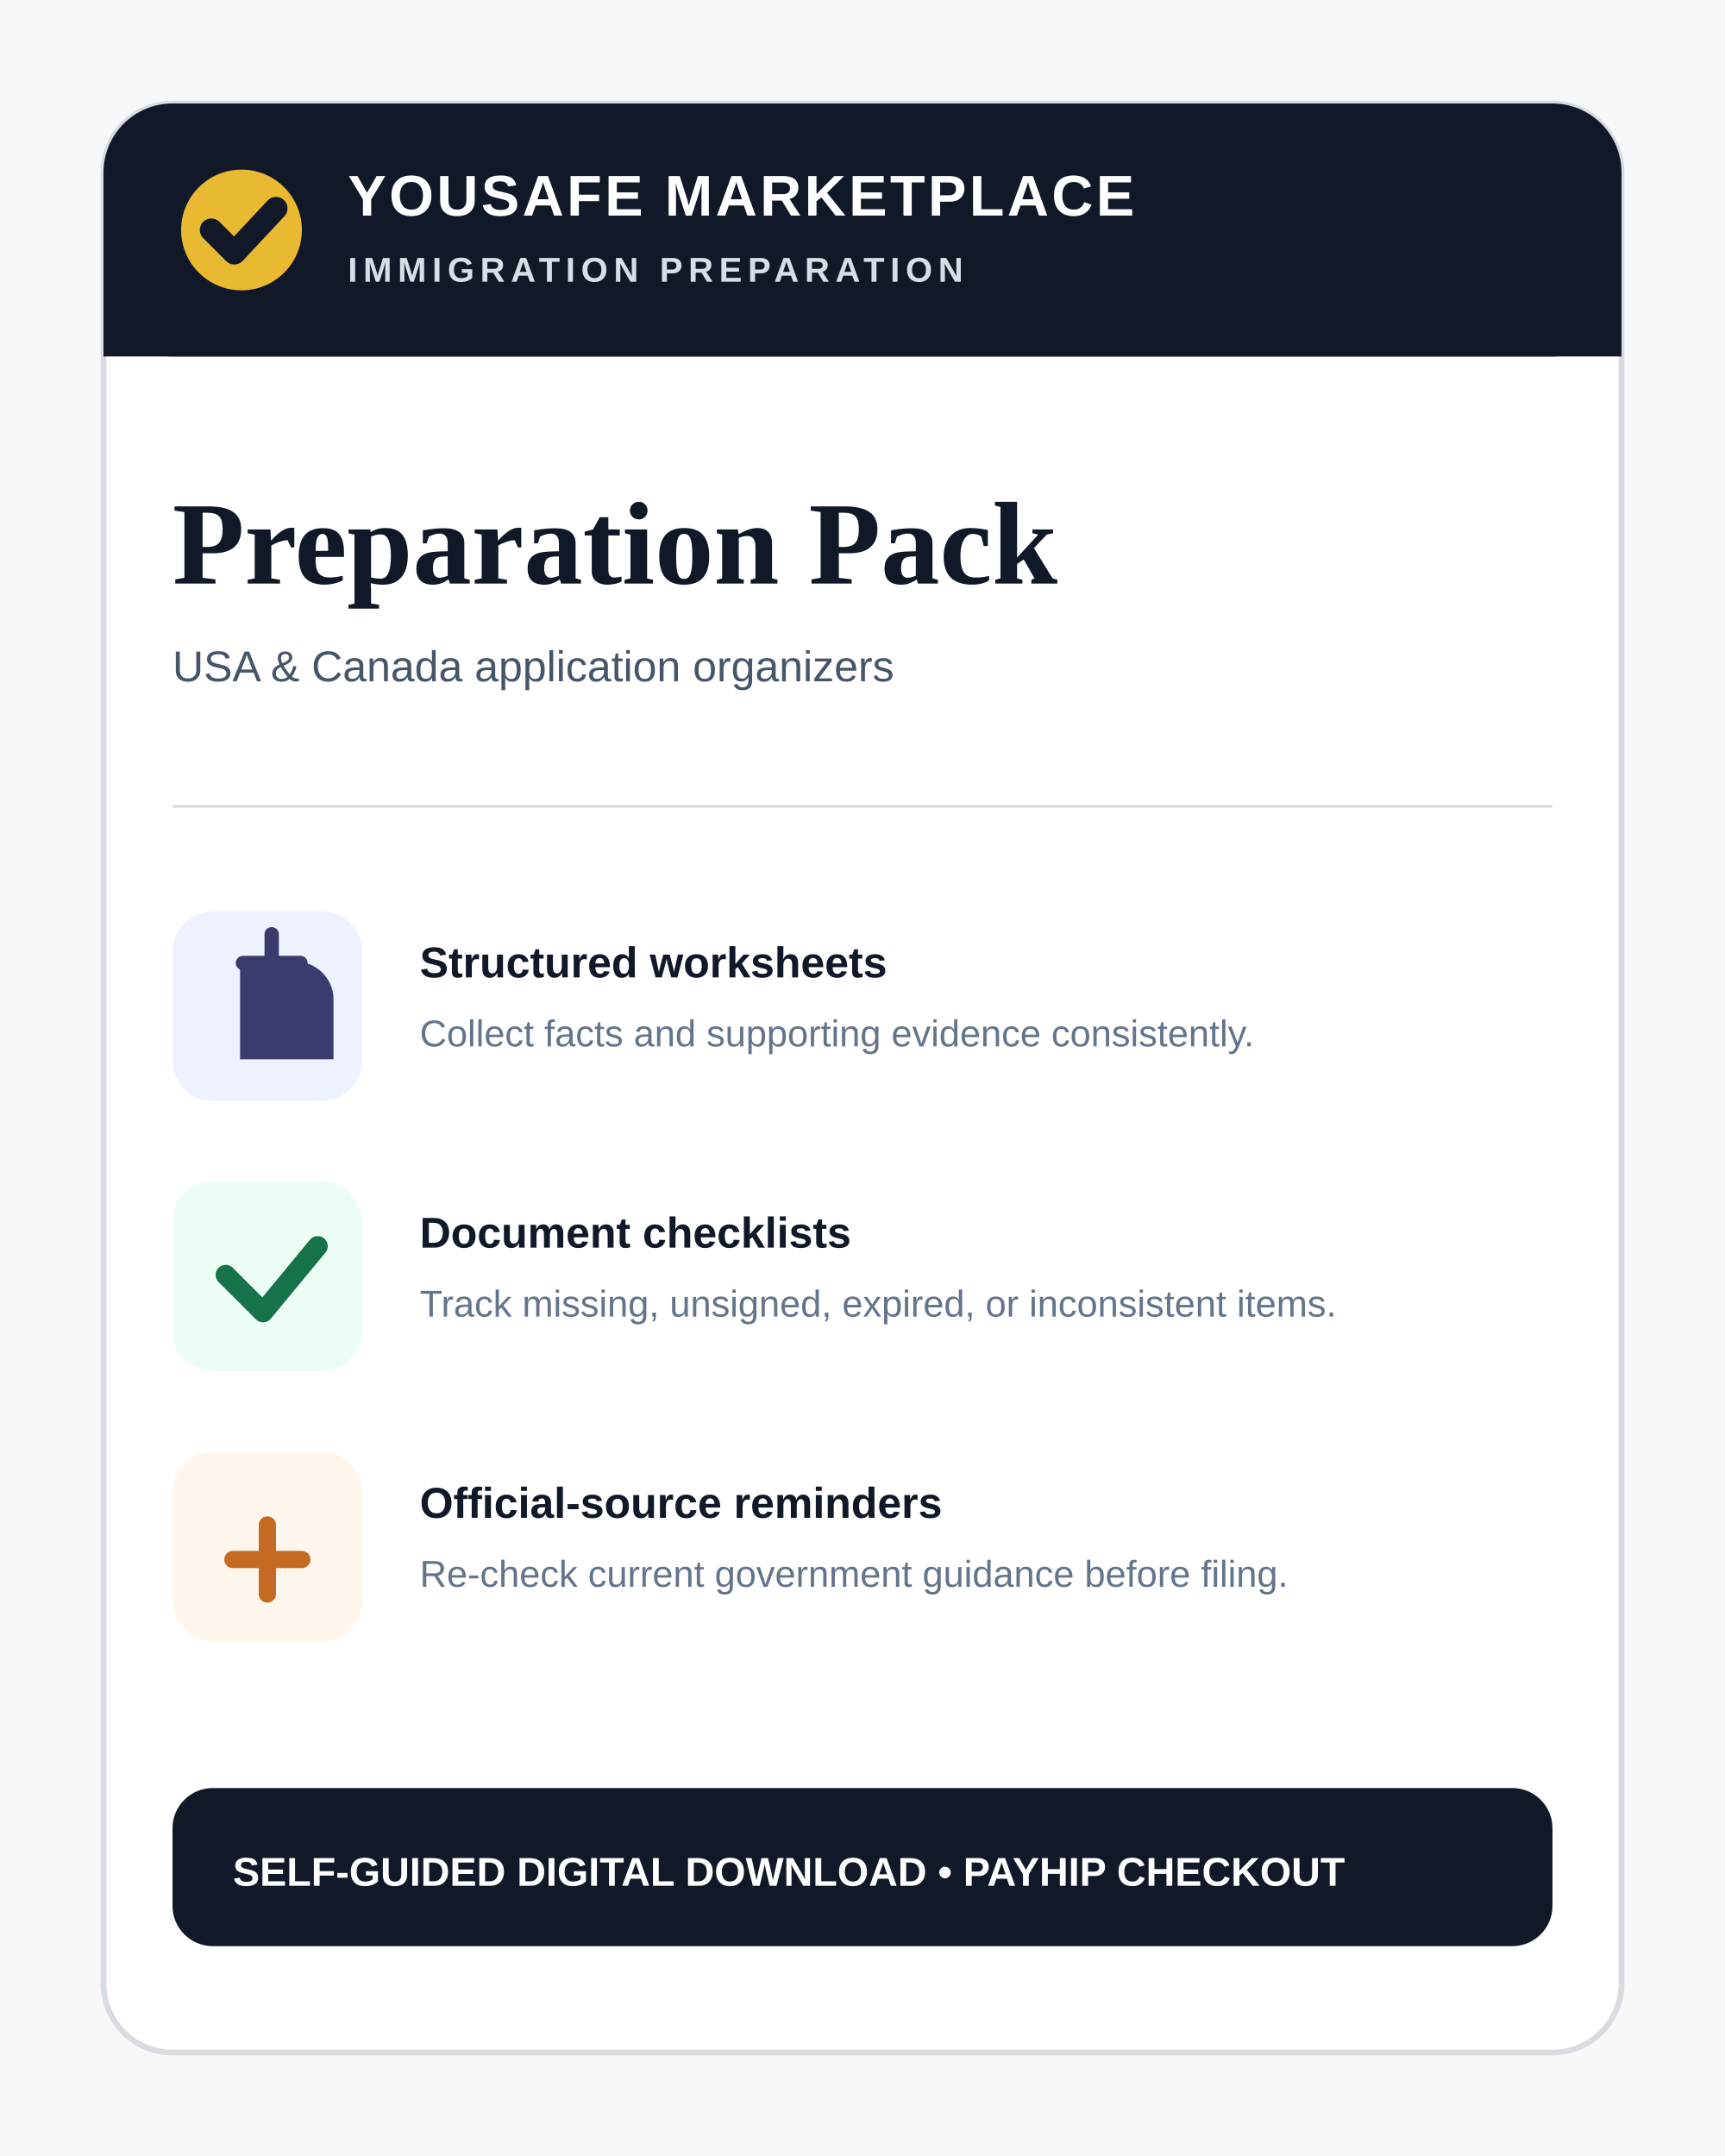
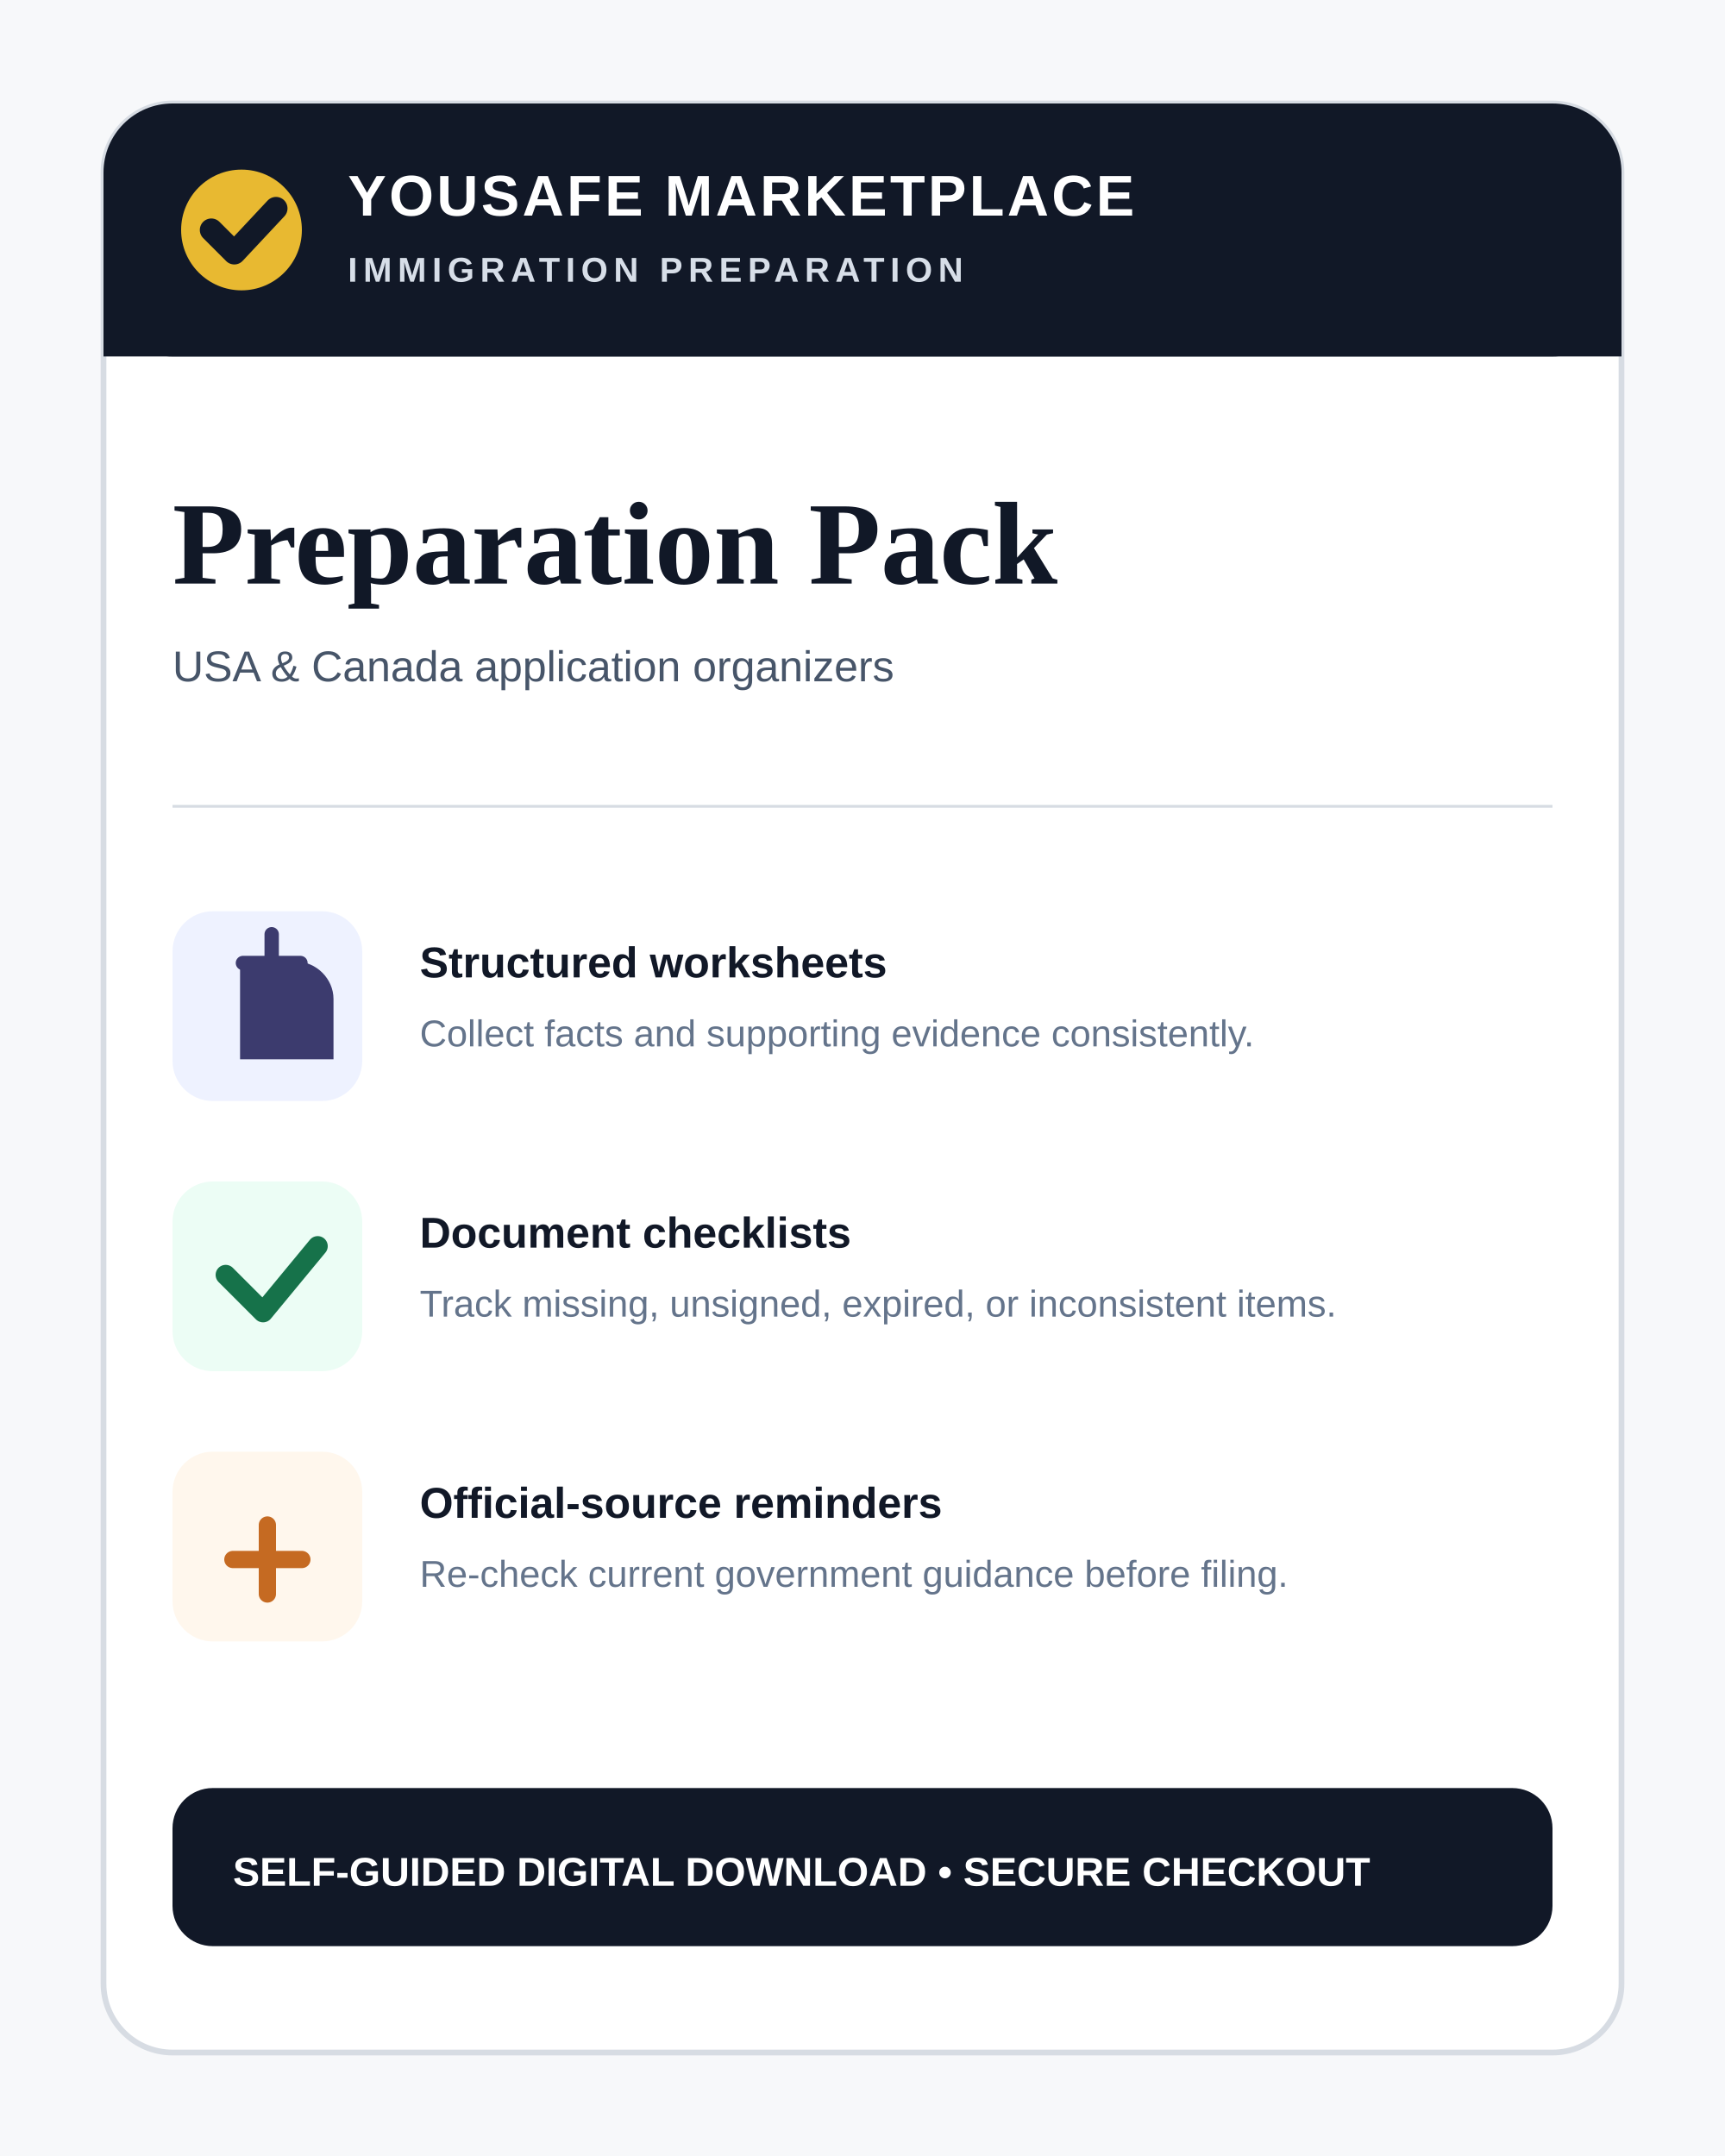
<svg xmlns="http://www.w3.org/2000/svg" width="1200" height="1500" viewBox="0 0 1200 1500" fill="none">
  <rect width="1200" height="1500" fill="#F7F8FA" />
  <rect x="72" y="72" width="1056" height="1356" rx="48" fill="#FFFFFF" stroke="#D7DCE3" stroke-width="4" />
  <rect x="72" y="72" width="1056" height="176" rx="48" fill="#111827" />
  <rect x="72" y="198" width="1056" height="50" fill="#111827" />
  <circle cx="168" cy="160" r="42" fill="#E8B931" />
  <path d="M147 160L163 176L192 145" stroke="#111827" stroke-width="16" stroke-linecap="round" stroke-linejoin="round" />
  <text x="242" y="150" font-family="Arial, Helvetica, sans-serif" font-size="40" font-weight="700" fill="#FFFFFF" letter-spacing="2">YOUSAFE MARKETPLACE</text>
  <text x="242" y="196" font-family="Arial, Helvetica, sans-serif" font-size="24" font-weight="600" fill="#D7DEE8" letter-spacing="4">IMMIGRATION PREPARATION</text>
  <text x="120" y="406" font-family="Georgia, 'Times New Roman', serif" font-size="82" font-weight="700" fill="#111827">Preparation Pack</text>
  <text x="120" y="474" font-family="Arial, Helvetica, sans-serif" font-size="30" font-weight="500" fill="#475569">USA &amp; Canada application organizers</text>
  <rect x="120" y="560" width="960" height="2" fill="#D7DCE3" />
  <rect x="120" y="634" width="132" height="132" rx="28" fill="#EEF2FF" />
  <path d="M167 669H206C220 669 232 681 232 695V737H167V669Z" fill="#3C3B6E" />
  <path d="M189 650V690M169 670H209" stroke="#3C3B6E" stroke-width="10" stroke-linecap="round" />
  <text x="292" y="680" font-family="Arial, Helvetica, sans-serif" font-size="30" font-weight="700" fill="#111827">Structured worksheets</text>
  <text x="292" y="728" font-family="Arial, Helvetica, sans-serif" font-size="26" fill="#64748B">Collect facts and supporting evidence consistently.</text>
  <rect x="120" y="822" width="132" height="132" rx="28" fill="#ECFDF5" />
  <path d="M157 887L183 913L221 867" stroke="#16724A" stroke-width="14" stroke-linecap="round" stroke-linejoin="round" />
  <text x="292" y="868" font-family="Arial, Helvetica, sans-serif" font-size="30" font-weight="700" fill="#111827">Document checklists</text>
  <text x="292" y="916" font-family="Arial, Helvetica, sans-serif" font-size="26" fill="#64748B">Track missing, unsigned, expired, or inconsistent items.</text>
  <rect x="120" y="1010" width="132" height="132" rx="28" fill="#FFF7ED" />
  <path d="M162 1085H210M186 1061V1109" stroke="#C56A22" stroke-width="12" stroke-linecap="round" />
  <text x="292" y="1056" font-family="Arial, Helvetica, sans-serif" font-size="30" font-weight="700" fill="#111827">Official-source reminders</text>
  <text x="292" y="1104" font-family="Arial, Helvetica, sans-serif" font-size="26" fill="#64748B">Re-check current government guidance before filing.</text>
  <rect x="120" y="1244" width="960" height="110" rx="28" fill="#111827" />
-   <text x="162" y="1312" font-family="Arial, Helvetica, sans-serif" font-size="28" font-weight="700" fill="#FFFFFF">SELF-GUIDED DIGITAL DOWNLOAD • PAYHIP CHECKOUT</text>
+   <text x="162" y="1312" font-family="Arial, Helvetica, sans-serif" font-size="28" font-weight="700" fill="#FFFFFF">SELF-GUIDED DIGITAL DOWNLOAD • SECURE CHECKOUT</text>
</svg>
